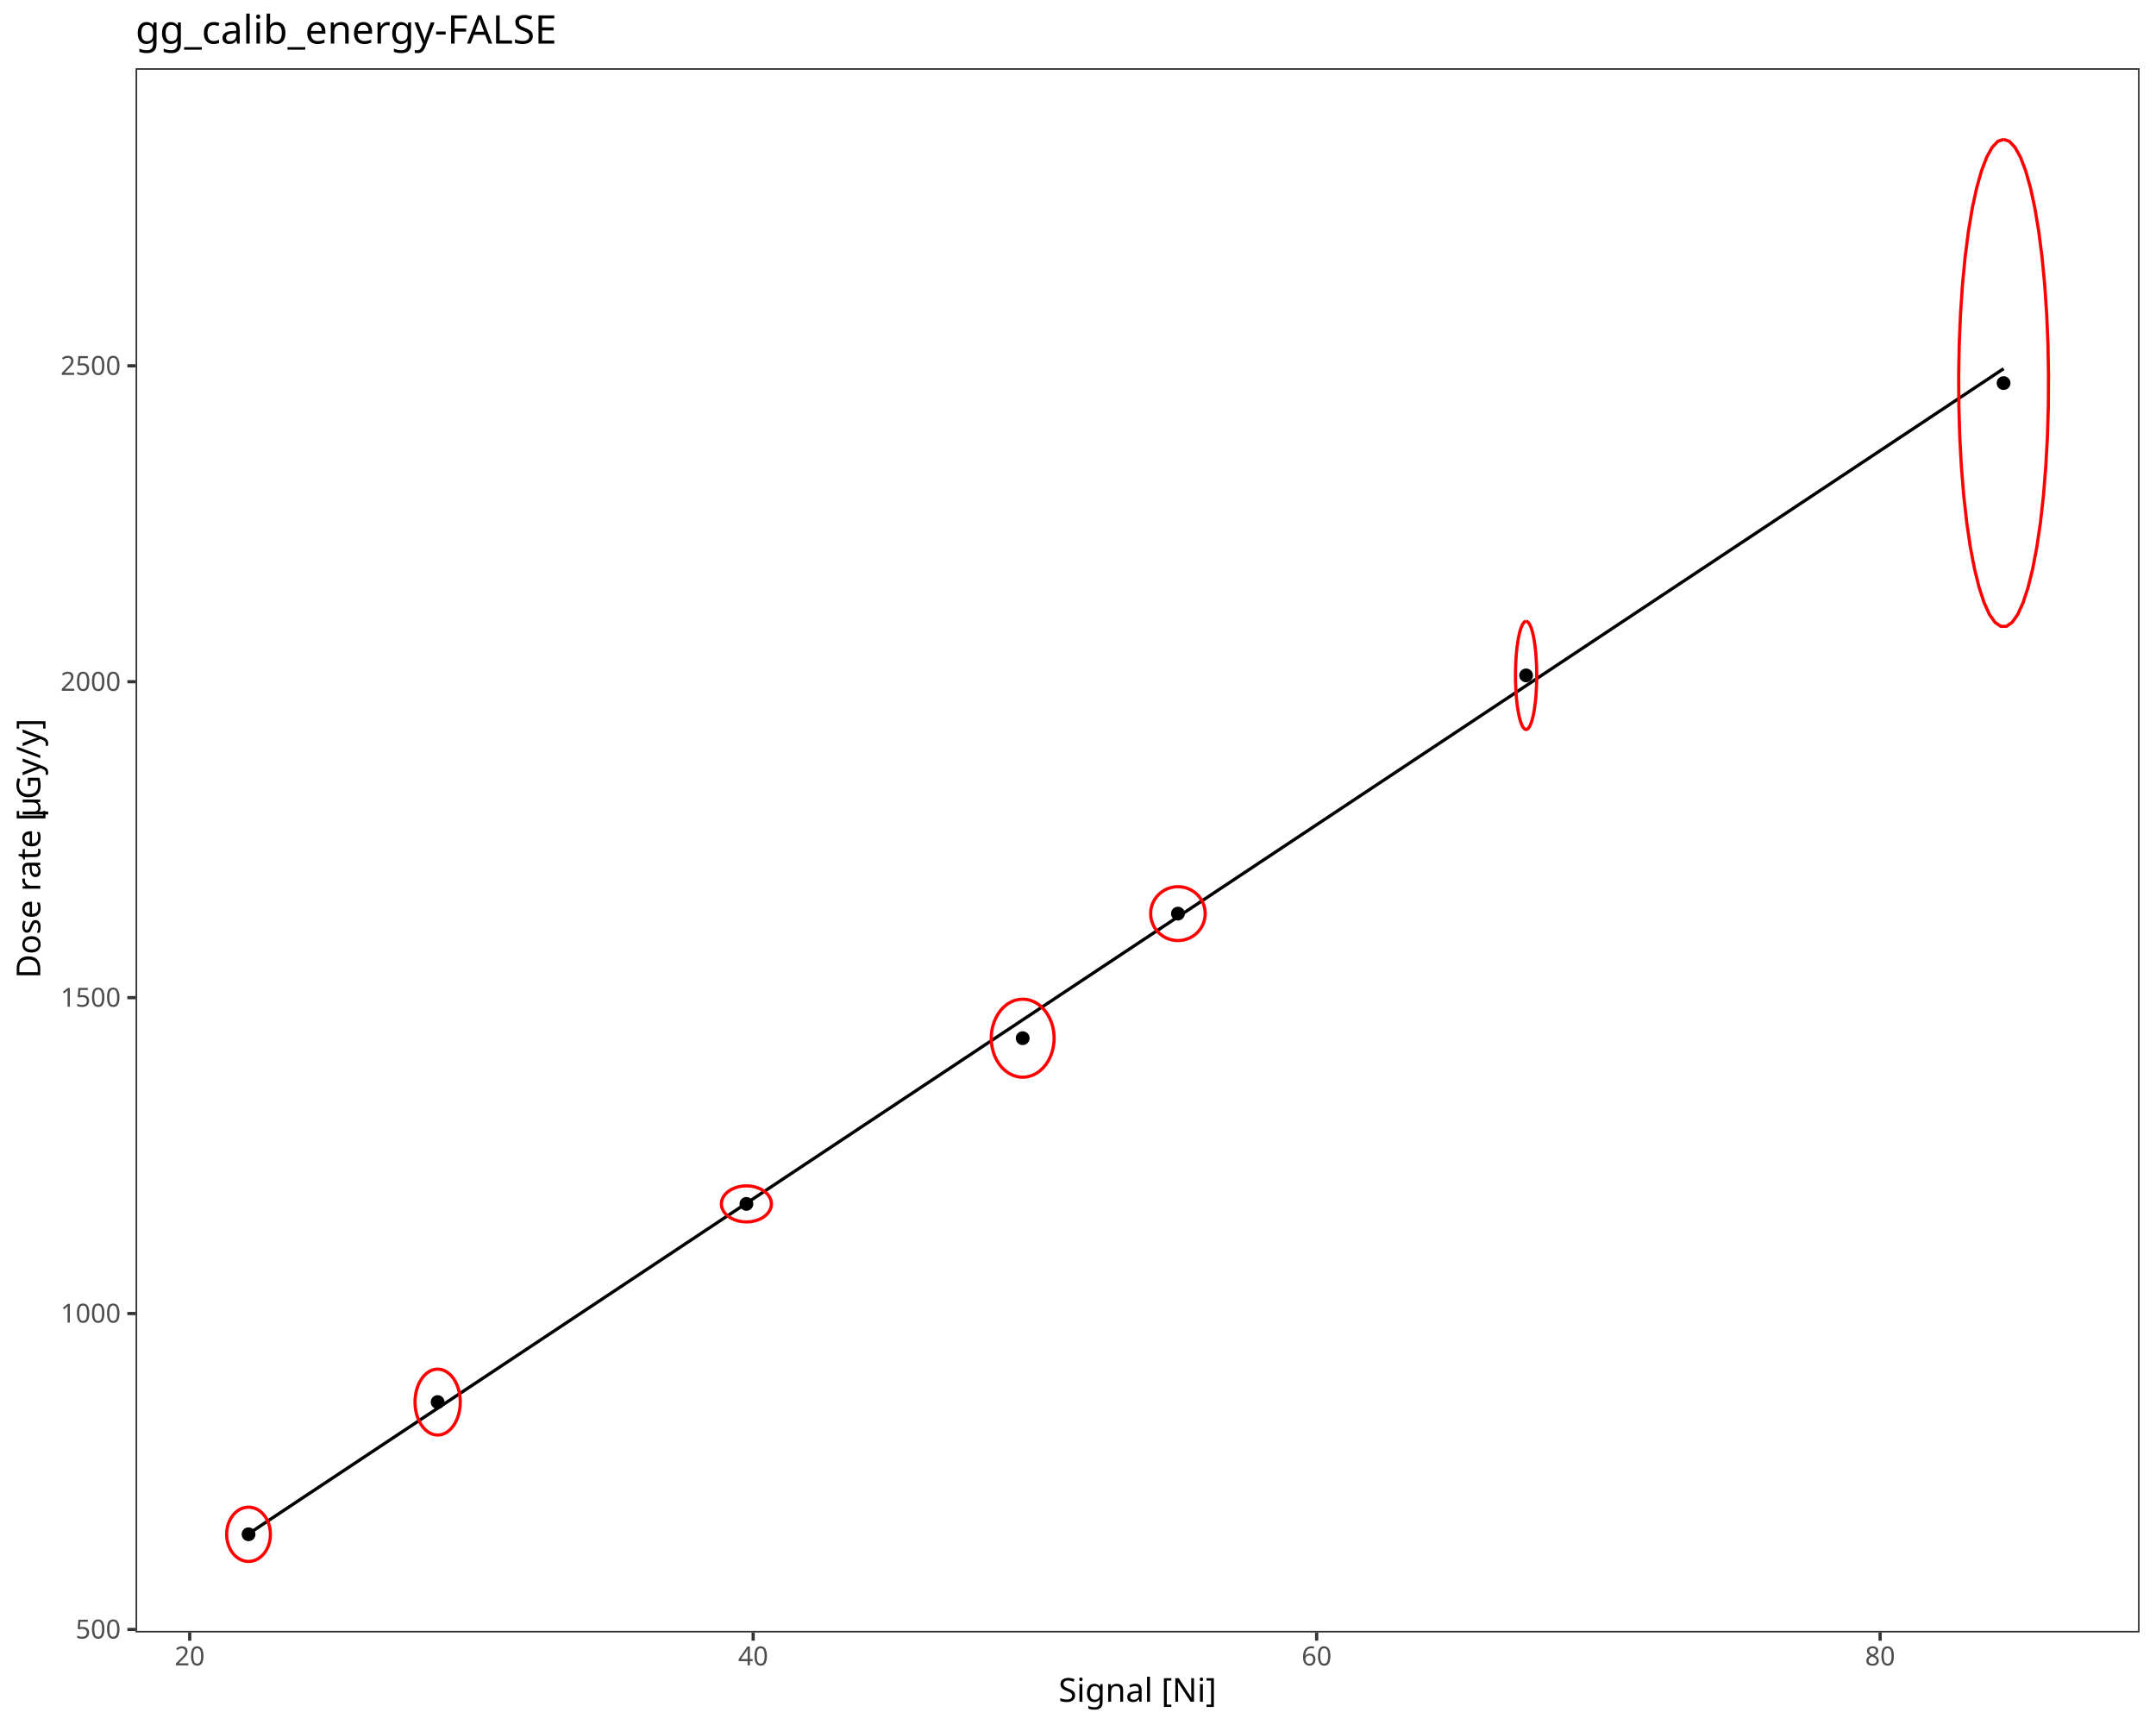
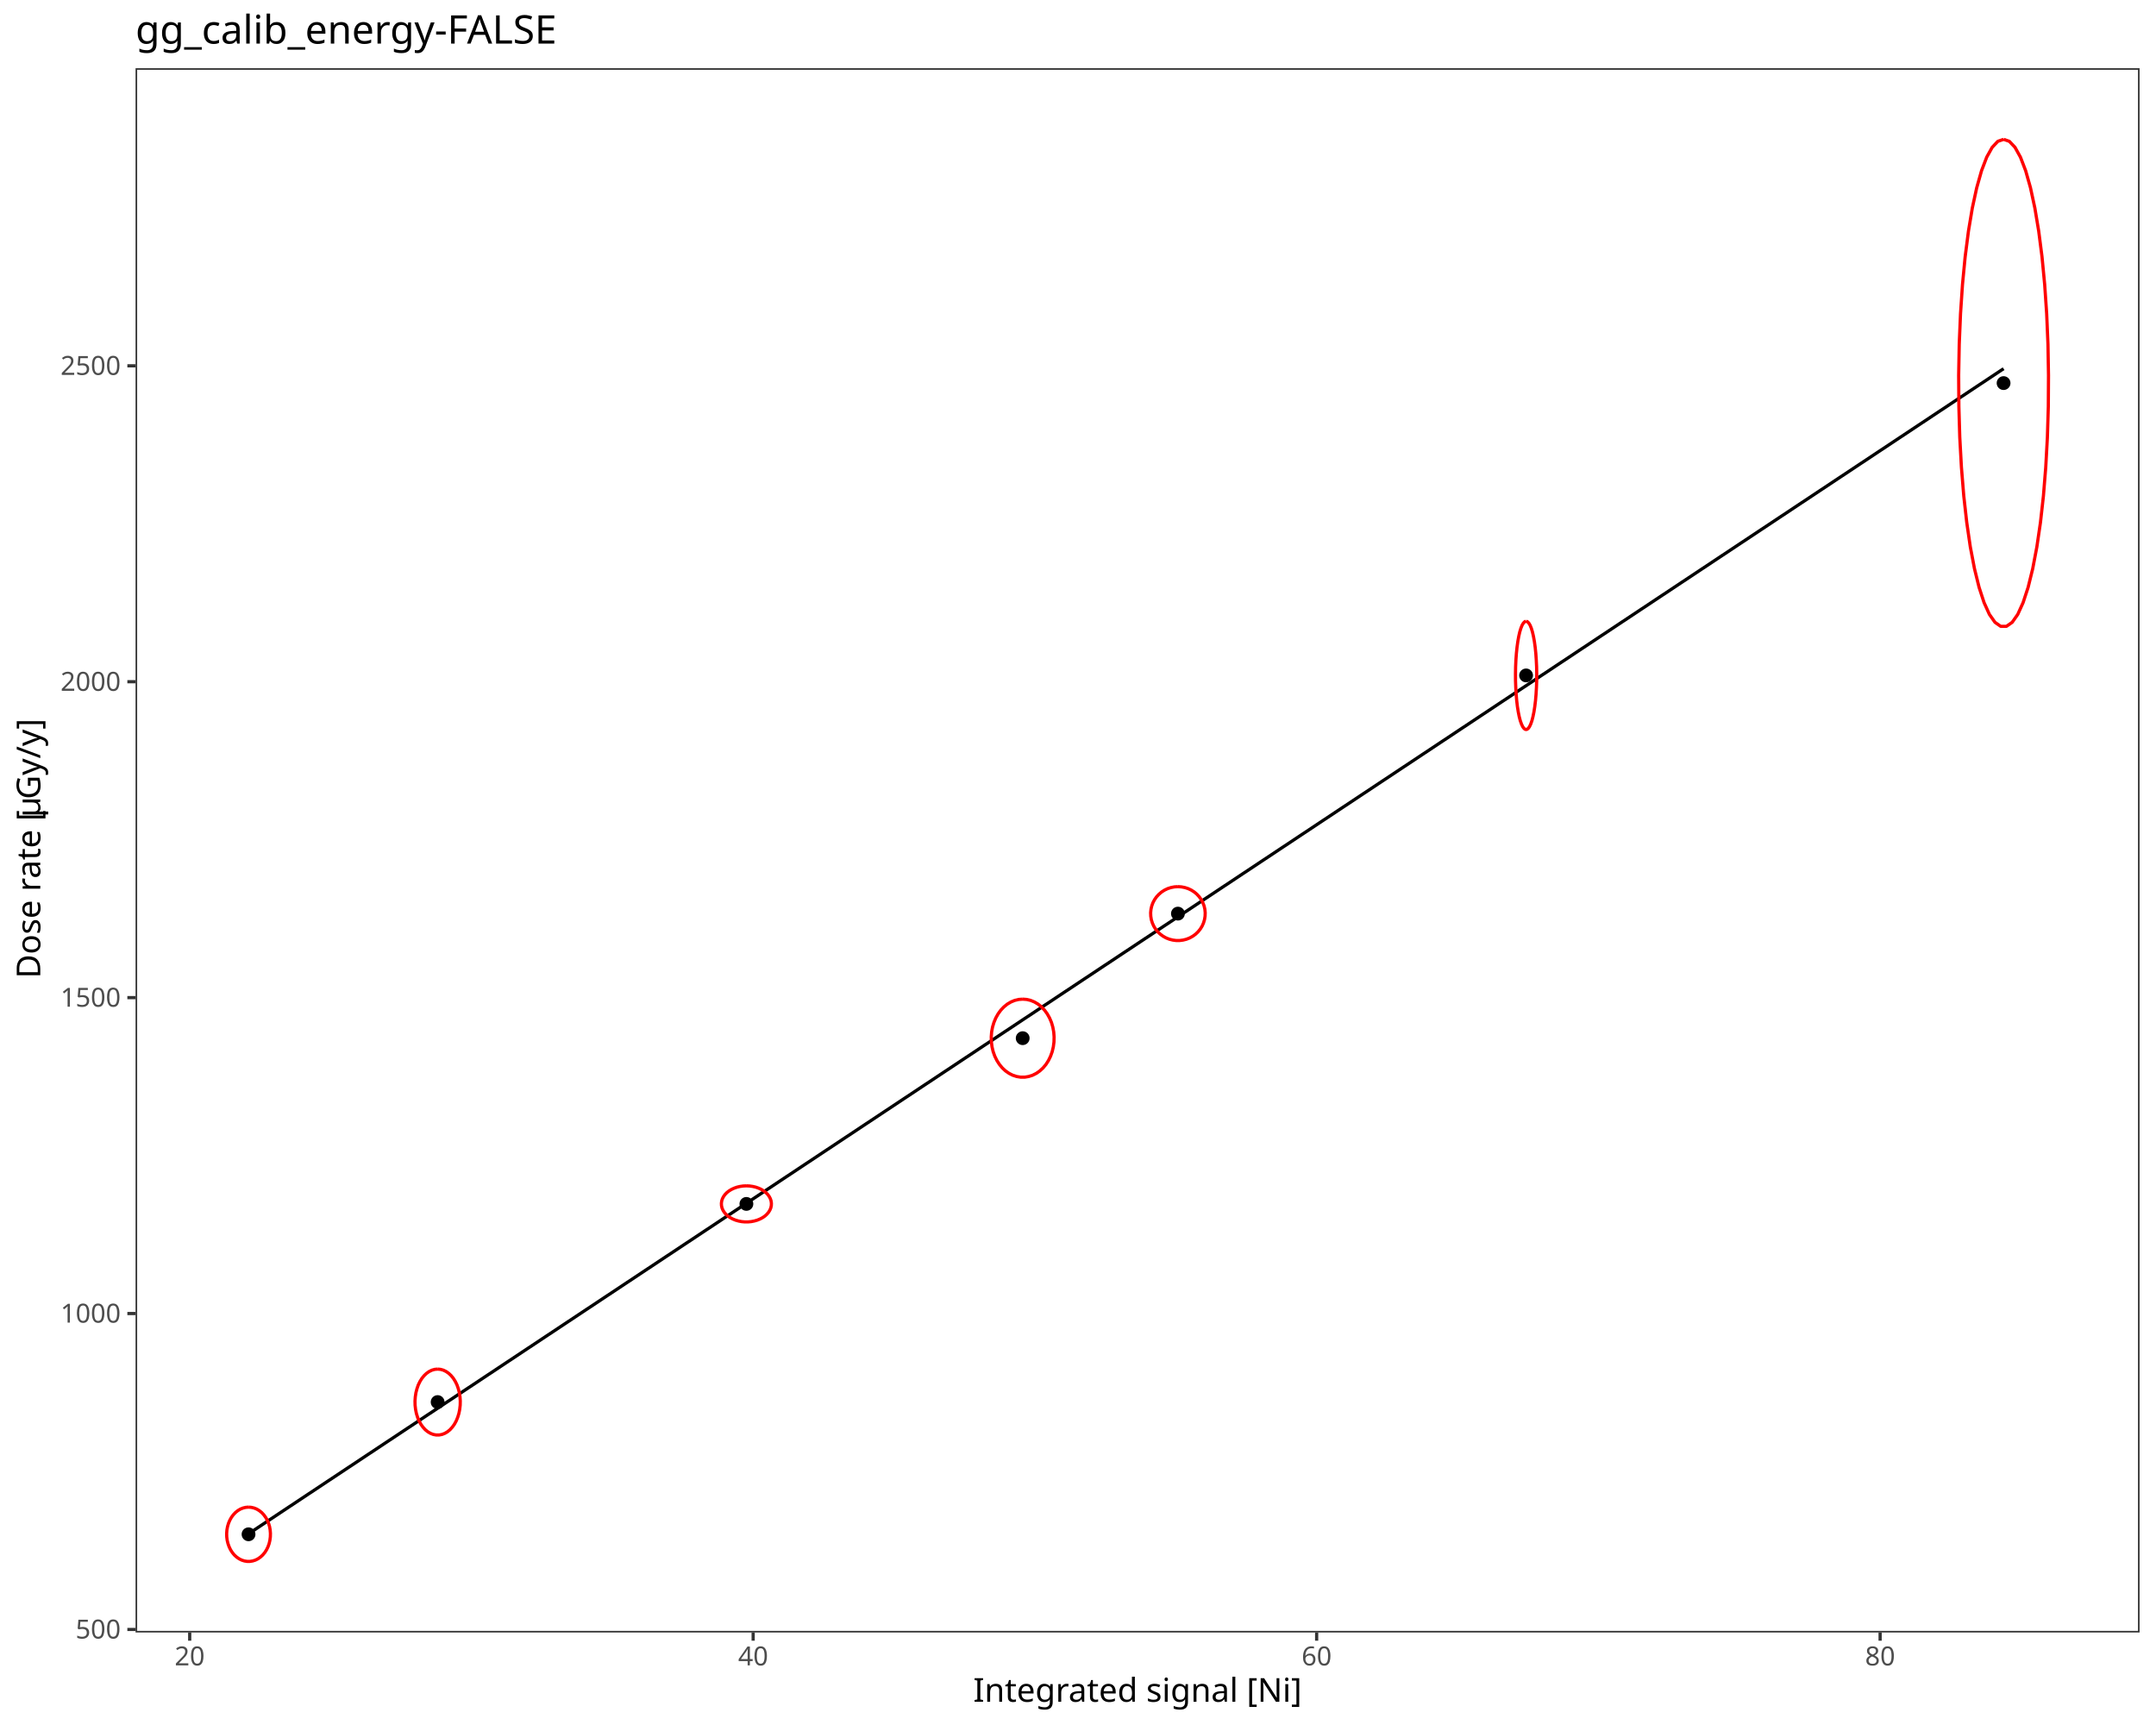
<svg xmlns="http://www.w3.org/2000/svg" class="svglite" data-engine-version="2.0" width="720.00pt" height="576.00pt" viewBox="0 0 720.00 576.00">
  <defs>
    <style type="text/css">
    .svglite line, .svglite polyline, .svglite polygon, .svglite path, .svglite rect, .svglite circle {
      fill: none;
      stroke: #000000;
      stroke-linecap: round;
      stroke-linejoin: round;
      stroke-miterlimit: 10.00;
    }
  </style>
  </defs>
  <rect width="100%" height="100%" style="stroke: none; fill: #FFFFFF;" />
  <defs>
    <clipPath id="cpMC4wMHw3MjAuMDB8MC4wMHw1NzYuMDA=">
      <rect x="0.00" y="0.00" width="720.00" height="576.00" />
    </clipPath>
  </defs>
  <g clip-path="url(#cpMC4wMHw3MjAuMDB8MC4wMHw1NzYuMDA=)">
    <rect x="0.00" y="0.00" width="720.00" height="576.00" style="stroke-width: 1.07; stroke: #FFFFFF; fill: #FFFFFF;" />
  </g>
  <defs>
    <clipPath id="cpNDUuMjd8NzE0LjUyfDIyLjc4fDU0NS4xMQ==">
      <rect x="45.27" y="22.78" width="669.25" height="522.33" />
    </clipPath>
  </defs>
  <g clip-path="url(#cpNDUuMjd8NzE0LjUyfDIyLjc4fDU0NS4xMQ==)">
    <rect x="45.27" y="22.78" width="669.25" height="522.33" style="stroke-width: 1.07; stroke: none; fill: #FFFFFF;" />
    <line x1="83.00" y1="512.15" x2="669.10" y2="123.11" style="stroke-width: 1.07; stroke-linecap: butt;" />
    <circle cx="509.64" cy="225.53" r="1.95" style="stroke-width: 0.71; fill: #000000;" />
    <circle cx="341.53" cy="346.66" r="1.95" style="stroke-width: 0.71; fill: #000000;" />
    <circle cx="146.15" cy="468.17" r="1.95" style="stroke-width: 0.71; fill: #000000;" />
    <circle cx="669.10" cy="127.92" r="1.95" style="stroke-width: 0.71; fill: #000000;" />
    <circle cx="83.00" cy="512.32" r="1.95" style="stroke-width: 0.71; fill: #000000;" />
    <circle cx="249.26" cy="402.00" r="1.95" style="stroke-width: 0.71; fill: #000000;" />
    <circle cx="393.37" cy="305.07" r="1.95" style="stroke-width: 0.71; fill: #000000;" />
    <polyline points="509.64,207.45 509.19,207.60 508.74,208.05 508.31,208.77 507.90,209.78 507.52,211.04 507.18,212.54 506.87,214.26 506.61,216.16 506.40,218.21 506.24,220.39 506.14,222.64 506.10,224.95 506.11,227.26 506.19,229.55 506.32,231.77 506.50,233.89 506.73,235.87 507.02,237.68 507.34,239.29 507.71,240.68 508.11,241.81 508.53,242.68 508.97,243.27 509.42,243.57 509.87,243.57 510.32,243.27 510.76,242.68 511.18,241.81 511.58,240.68 511.94,239.29 512.27,237.68 512.55,235.87 512.79,233.89 512.97,231.77 513.10,229.55 513.18,227.26 513.19,224.95 513.15,222.64 513.04,220.39 512.89,218.21 512.68,216.16 512.42,214.26 512.11,212.54 511.77,211.04 511.39,209.78 510.98,208.77 510.54,208.05 510.10,207.60 509.64,207.45 " style="stroke-width: 1.07; stroke: #FF0000; stroke-linecap: butt;" />
    <polyline points="341.53,333.63 340.18,333.73 338.86,334.05 337.59,334.58 336.38,335.30 335.25,336.22 334.22,337.30 333.32,338.54 332.55,339.91 331.93,341.39 331.46,342.95 331.16,344.58 331.03,346.25 331.08,347.92 331.29,349.57 331.67,351.17 332.22,352.70 332.92,354.12 333.76,355.43 334.72,356.59 335.80,357.59 336.97,358.41 338.22,359.04 339.52,359.46 340.85,359.68 342.20,359.68 343.53,359.46 344.83,359.04 346.08,358.41 347.25,357.59 348.33,356.59 349.30,355.43 350.14,354.12 350.83,352.70 351.38,351.17 351.76,349.57 351.98,347.92 352.02,346.25 351.89,344.58 351.59,342.95 351.13,341.39 350.50,339.91 349.73,338.54 348.83,337.30 347.81,336.22 346.68,335.30 345.47,334.58 344.19,334.05 342.87,333.73 341.53,333.63 " style="stroke-width: 1.07; stroke: #FF0000; stroke-linecap: butt;" />
    <polyline points="146.15,457.16 145.18,457.25 144.23,457.52 143.31,457.97 142.44,458.58 141.63,459.35 140.89,460.26 140.24,461.31 139.68,462.46 139.24,463.72 138.90,465.04 138.69,466.41 138.59,467.82 138.62,469.23 138.78,470.62 139.05,471.97 139.45,473.26 139.95,474.47 140.55,475.57 141.25,476.55 142.02,477.40 142.87,478.09 143.77,478.62 144.70,478.98 145.67,479.16 146.63,479.16 147.60,478.98 148.53,478.62 149.43,478.09 150.28,477.40 151.05,476.55 151.75,475.57 152.35,474.47 152.85,473.26 153.25,471.97 153.52,470.62 153.68,469.23 153.71,467.82 153.62,466.41 153.40,465.04 153.06,463.72 152.62,462.46 152.06,461.31 151.41,460.26 150.67,459.35 149.86,458.58 148.99,457.97 148.07,457.52 147.12,457.25 146.15,457.16 " style="stroke-width: 1.07; stroke: #FF0000; stroke-linecap: butt;" />
    <polyline points="669.10,46.53 667.18,47.19 665.30,49.19 663.47,52.47 661.74,57.00 660.13,62.69 658.66,69.45 657.37,77.17 656.27,85.72 655.38,94.97 654.72,104.76 654.29,114.93 654.10,125.31 654.17,135.73 654.47,146.03 655.02,156.02 655.80,165.56 656.80,174.48 657.99,182.63 659.38,189.89 660.92,196.13 662.59,201.24 664.37,205.16 666.23,207.80 668.14,209.14 670.06,209.14 671.97,207.80 673.83,205.16 675.61,201.24 677.29,196.13 678.83,189.89 680.21,182.63 681.41,174.48 682.41,165.56 683.18,156.02 683.73,146.03 684.04,135.73 684.10,125.31 683.92,114.93 683.49,104.76 682.82,94.97 681.93,85.72 680.83,77.17 679.54,69.45 678.08,62.69 676.47,57.00 674.73,52.47 672.91,49.19 671.02,47.19 669.10,46.53 " style="stroke-width: 1.07; stroke: #FF0000; stroke-linecap: butt;" />
    <polyline points="83.00,503.25 82.07,503.33 81.15,503.55 80.26,503.91 79.41,504.42 78.63,505.05 77.91,505.81 77.28,506.67 76.75,507.62 76.31,508.65 75.99,509.74 75.78,510.87 75.69,512.03 75.72,513.19 75.87,514.34 76.14,515.45 76.52,516.51 77.00,517.51 77.59,518.42 78.26,519.23 79.01,519.92 79.83,520.49 80.70,520.93 81.60,521.22 82.53,521.37 83.47,521.37 84.40,521.22 85.31,520.93 86.18,520.49 86.99,519.92 87.74,519.23 88.42,518.42 89.00,517.51 89.49,516.51 89.87,515.45 90.13,514.34 90.28,513.19 90.31,512.03 90.22,510.87 90.02,509.74 89.69,508.65 89.26,507.62 88.72,506.67 88.09,505.81 87.38,505.05 86.59,504.42 85.75,503.91 84.86,503.55 83.94,503.33 83.00,503.25 " style="stroke-width: 1.07; stroke: #FF0000; stroke-linecap: butt;" />
    <polyline points="249.26,395.97 248.19,396.02 247.14,396.17 246.12,396.41 245.16,396.75 244.26,397.17 243.44,397.67 242.72,398.24 242.11,398.87 241.62,399.56 241.25,400.28 241.01,401.03 240.91,401.80 240.94,402.57 241.11,403.34 241.42,404.08 241.85,404.78 242.40,405.44 243.07,406.05 243.84,406.58 244.70,407.04 245.63,407.42 246.63,407.71 247.66,407.91 248.72,408.01 249.80,408.01 250.86,407.91 251.89,407.71 252.89,407.42 253.82,407.04 254.68,406.58 255.45,406.05 256.11,405.44 256.67,404.78 257.10,404.08 257.41,403.34 257.58,402.57 257.61,401.80 257.51,401.03 257.27,400.28 256.90,399.56 256.41,398.87 255.79,398.24 255.07,397.67 254.26,397.17 253.36,396.75 252.40,396.41 251.38,396.17 250.33,396.02 249.26,395.97 " style="stroke-width: 1.07; stroke: #FF0000; stroke-linecap: butt;" />
    <polyline points="393.37,296.06 392.20,296.14 391.06,296.36 389.95,296.72 388.90,297.22 387.92,297.85 387.03,298.60 386.24,299.45 385.57,300.40 385.03,301.42 384.63,302.50 384.37,303.63 384.26,304.78 384.30,305.93 384.48,307.07 384.82,308.18 385.29,309.23 385.89,310.22 386.62,311.12 387.46,311.92 388.40,312.61 389.41,313.18 390.50,313.61 391.63,313.90 392.78,314.05 393.95,314.05 395.11,313.90 396.24,313.61 397.32,313.18 398.34,312.61 399.28,311.92 400.11,311.12 400.84,310.22 401.45,309.23 401.92,308.18 402.25,307.07 402.44,305.93 402.48,304.78 402.37,303.63 402.11,302.50 401.70,301.42 401.16,300.40 400.49,299.45 399.71,298.60 398.82,297.85 397.84,297.22 396.79,296.72 395.68,296.36 394.53,296.14 393.37,296.06 " style="stroke-width: 1.07; stroke: #FF0000; stroke-linecap: butt;" />
    <rect x="45.27" y="22.78" width="669.25" height="522.33" style="stroke-width: 1.07; stroke: #333333;" />
  </g>
  <g clip-path="url(#cpMC4wMHw3MjAuMDB8MC4wMHw1NzYuMDA=)">
    <text x="40.34" y="547.12" text-anchor="end" style="font-size: 8.80px; fill: #4D4D4D; font-family: sans;" textLength="14.68px" lengthAdjust="spacingAndGlyphs">500</text>
    <text x="40.34" y="441.64" text-anchor="end" style="font-size: 8.80px; fill: #4D4D4D; font-family: sans;" textLength="19.58px" lengthAdjust="spacingAndGlyphs">1000</text>
    <text x="40.34" y="336.15" text-anchor="end" style="font-size: 8.80px; fill: #4D4D4D; font-family: sans;" textLength="19.58px" lengthAdjust="spacingAndGlyphs">1500</text>
    <text x="40.34" y="230.67" text-anchor="end" style="font-size: 8.80px; fill: #4D4D4D; font-family: sans;" textLength="19.58px" lengthAdjust="spacingAndGlyphs">2000</text>
    <text x="40.34" y="125.18" text-anchor="end" style="font-size: 8.80px; fill: #4D4D4D; font-family: sans;" textLength="19.58px" lengthAdjust="spacingAndGlyphs">2500</text>
    <polyline points="42.53,544.10 45.27,544.10 " style="stroke-width: 1.07; stroke: #333333; stroke-linecap: butt;" />
    <polyline points="42.53,438.61 45.27,438.61 " style="stroke-width: 1.07; stroke: #333333; stroke-linecap: butt;" />
    <polyline points="42.53,333.12 45.27,333.12 " style="stroke-width: 1.07; stroke: #333333; stroke-linecap: butt;" />
    <polyline points="42.53,227.64 45.27,227.64 " style="stroke-width: 1.07; stroke: #333333; stroke-linecap: butt;" />
    <polyline points="42.53,122.15 45.27,122.15 " style="stroke-width: 1.07; stroke: #333333; stroke-linecap: butt;" />
    <polyline points="63.35,547.85 63.35,545.11 " style="stroke-width: 1.07; stroke: #333333; stroke-linecap: butt;" />
    <polyline points="251.52,547.85 251.52,545.11 " style="stroke-width: 1.07; stroke: #333333; stroke-linecap: butt;" />
    <polyline points="439.70,547.85 439.70,545.11 " style="stroke-width: 1.07; stroke: #333333; stroke-linecap: butt;" />
    <polyline points="627.87,547.85 627.87,545.11 " style="stroke-width: 1.07; stroke: #333333; stroke-linecap: butt;" />
    <text x="63.35" y="556.10" text-anchor="middle" style="font-size: 8.80px; fill: #4D4D4D; font-family: sans;" textLength="9.79px" lengthAdjust="spacingAndGlyphs">20</text>
    <text x="251.52" y="556.10" text-anchor="middle" style="font-size: 8.80px; fill: #4D4D4D; font-family: sans;" textLength="9.79px" lengthAdjust="spacingAndGlyphs">40</text>
    <text x="439.70" y="556.10" text-anchor="middle" style="font-size: 8.80px; fill: #4D4D4D; font-family: sans;" textLength="9.79px" lengthAdjust="spacingAndGlyphs">60</text>
    <text x="627.87" y="556.10" text-anchor="middle" style="font-size: 8.80px; fill: #4D4D4D; font-family: sans;" textLength="9.79px" lengthAdjust="spacingAndGlyphs">80</text>
-     <text x="379.89" y="568.24" text-anchor="middle" style="font-size: 11.00px; font-family: sans;" textLength="50.13px" lengthAdjust="spacingAndGlyphs">Signal [Ni]</text>
+     <text x="379.89" y="568.24" text-anchor="middle" style="font-size: 11.00px; font-family: sans;" textLength="100.89px" lengthAdjust="spacingAndGlyphs">Integrated signal [Ni]</text>
    <text transform="translate(13.45,326.70) rotate(-90)" style="font-size: 11.00px; font-family: sans;" textLength="53.81px" lengthAdjust="spacingAndGlyphs">Dose rate [</text>
    <text transform="translate(13.45,272.89) rotate(-90)" style="font-size: 11.00px; font-family: sans;" textLength="6.01px" lengthAdjust="spacingAndGlyphs">μ</text>
    <text transform="translate(13.45,266.88) rotate(-90)" style="font-size: 11.00px; font-family: sans;" textLength="25.68px" lengthAdjust="spacingAndGlyphs">Gy/y]</text>
    <text x="45.27" y="14.56" style="font-size: 13.20px; font-family: sans;" textLength="143.11px" lengthAdjust="spacingAndGlyphs">gg_calib_energy-FALSE</text>
  </g>
</svg>
